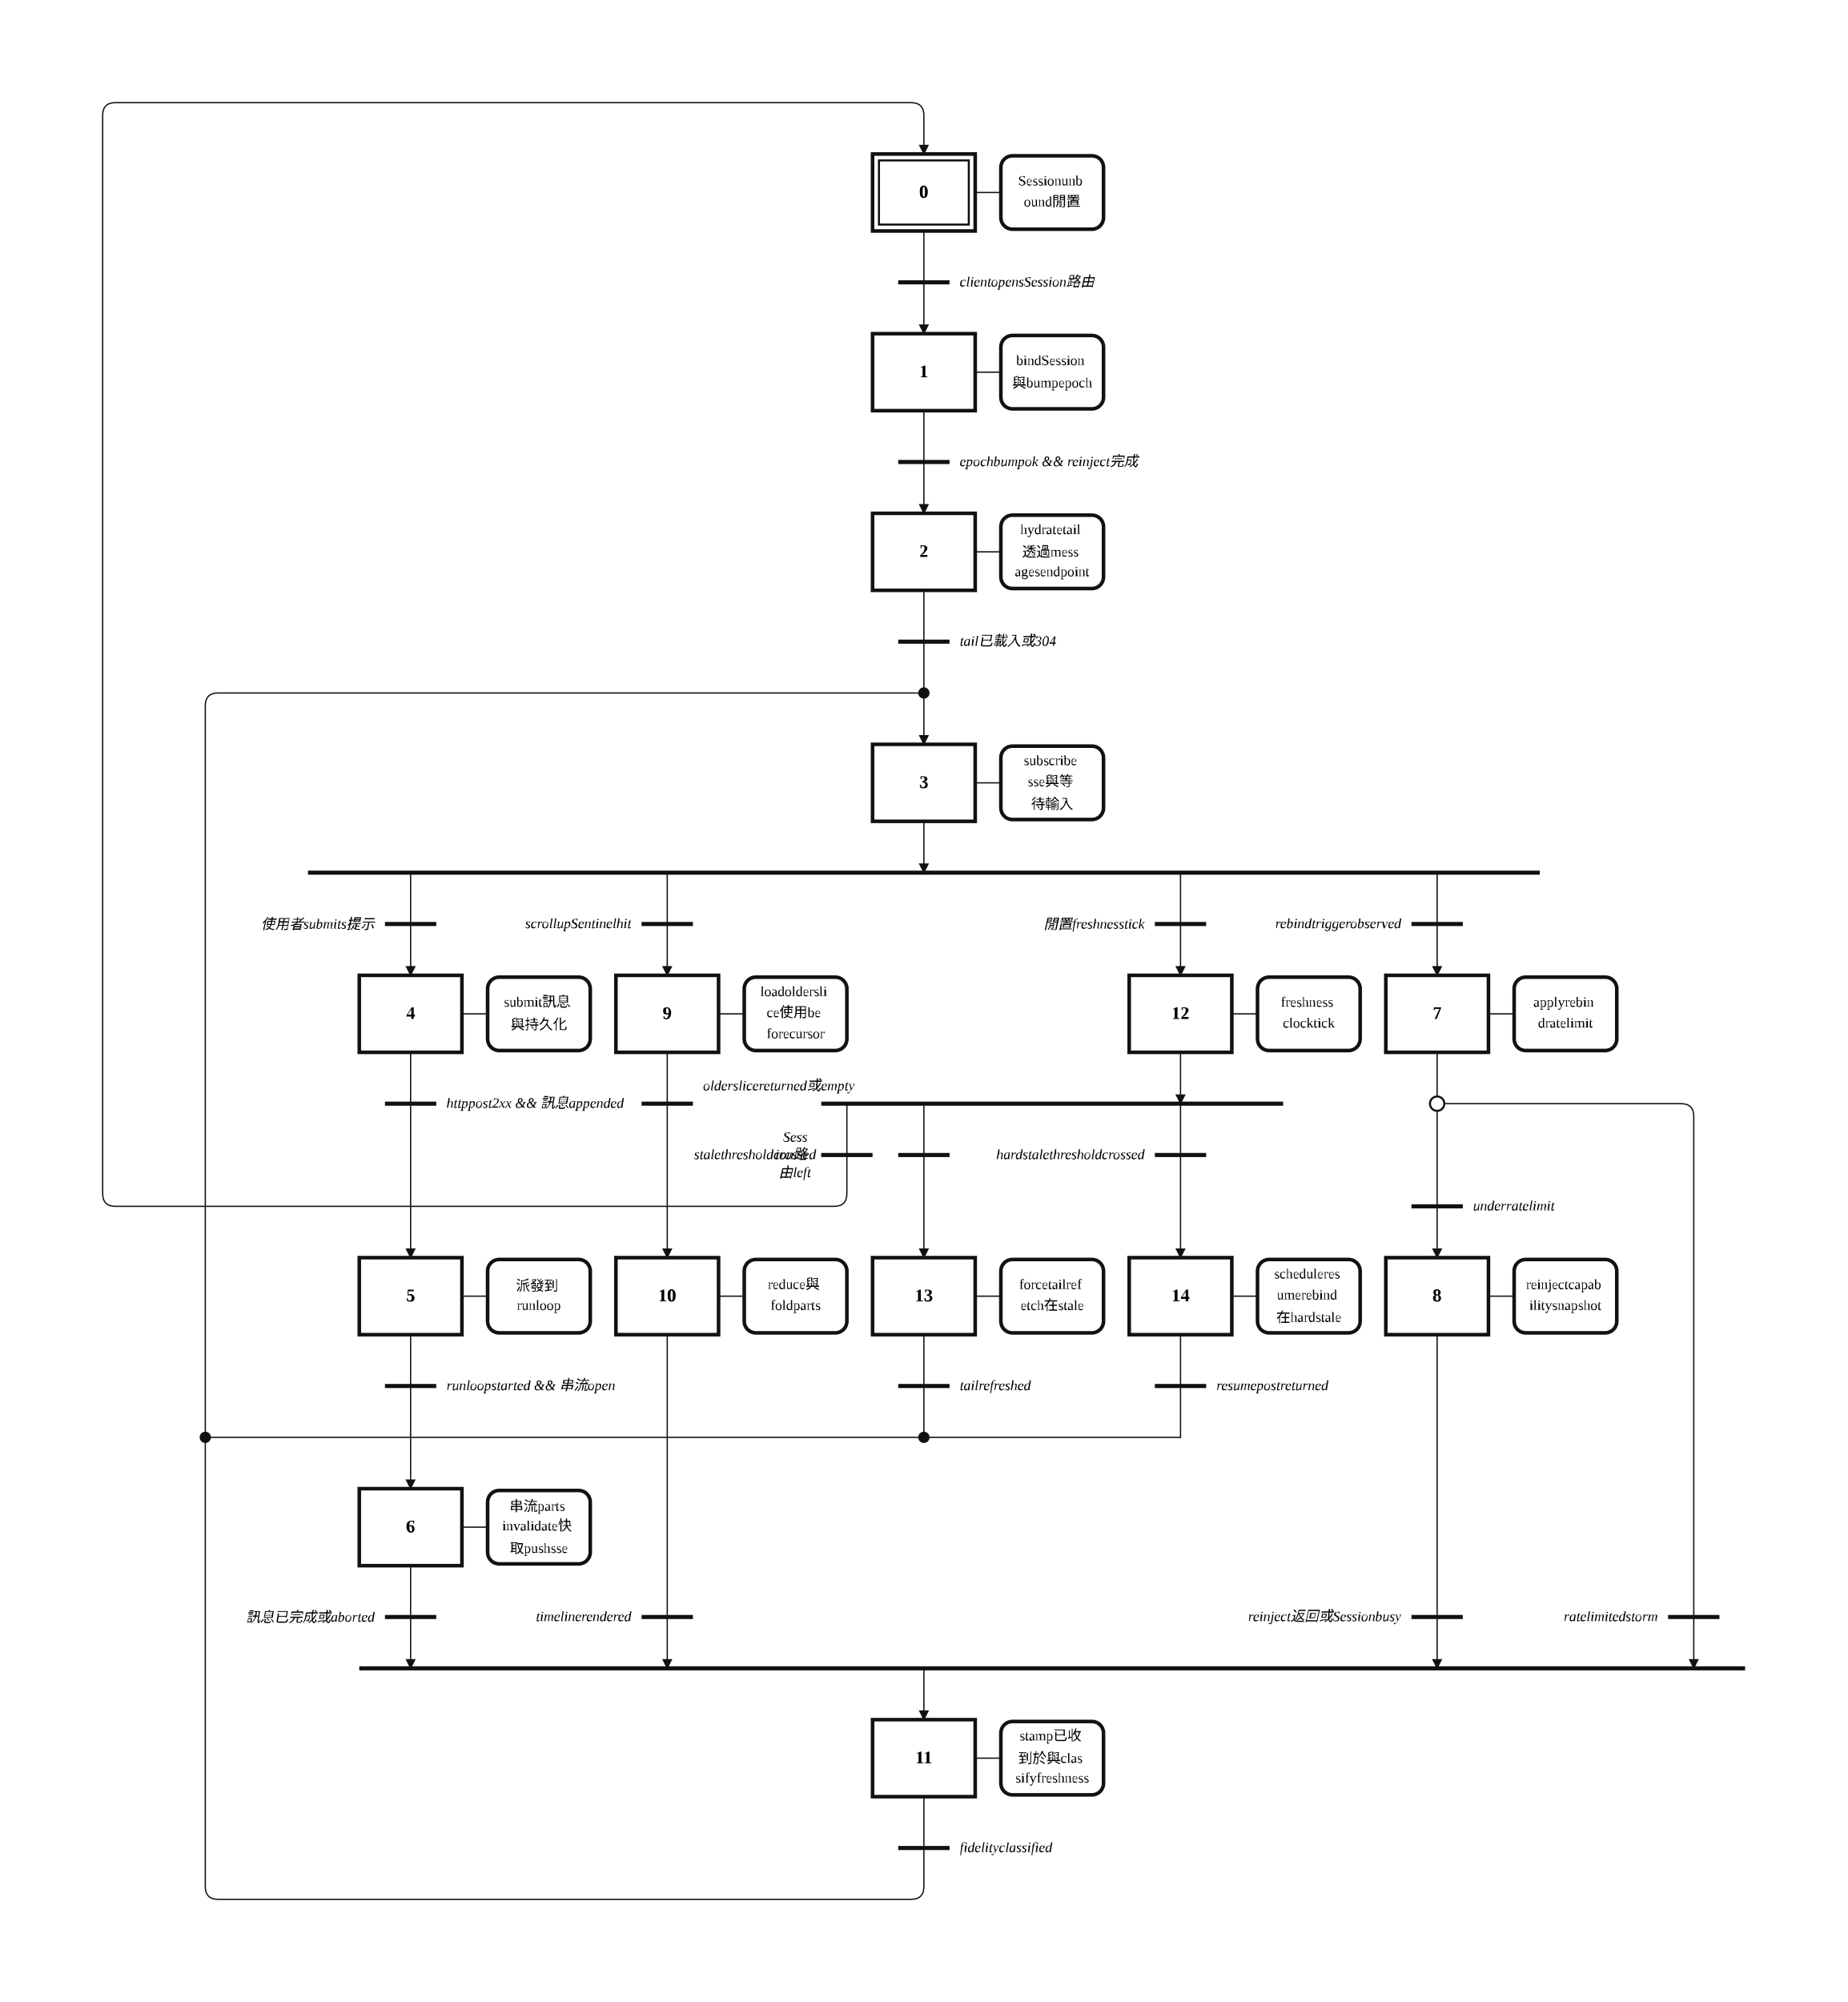
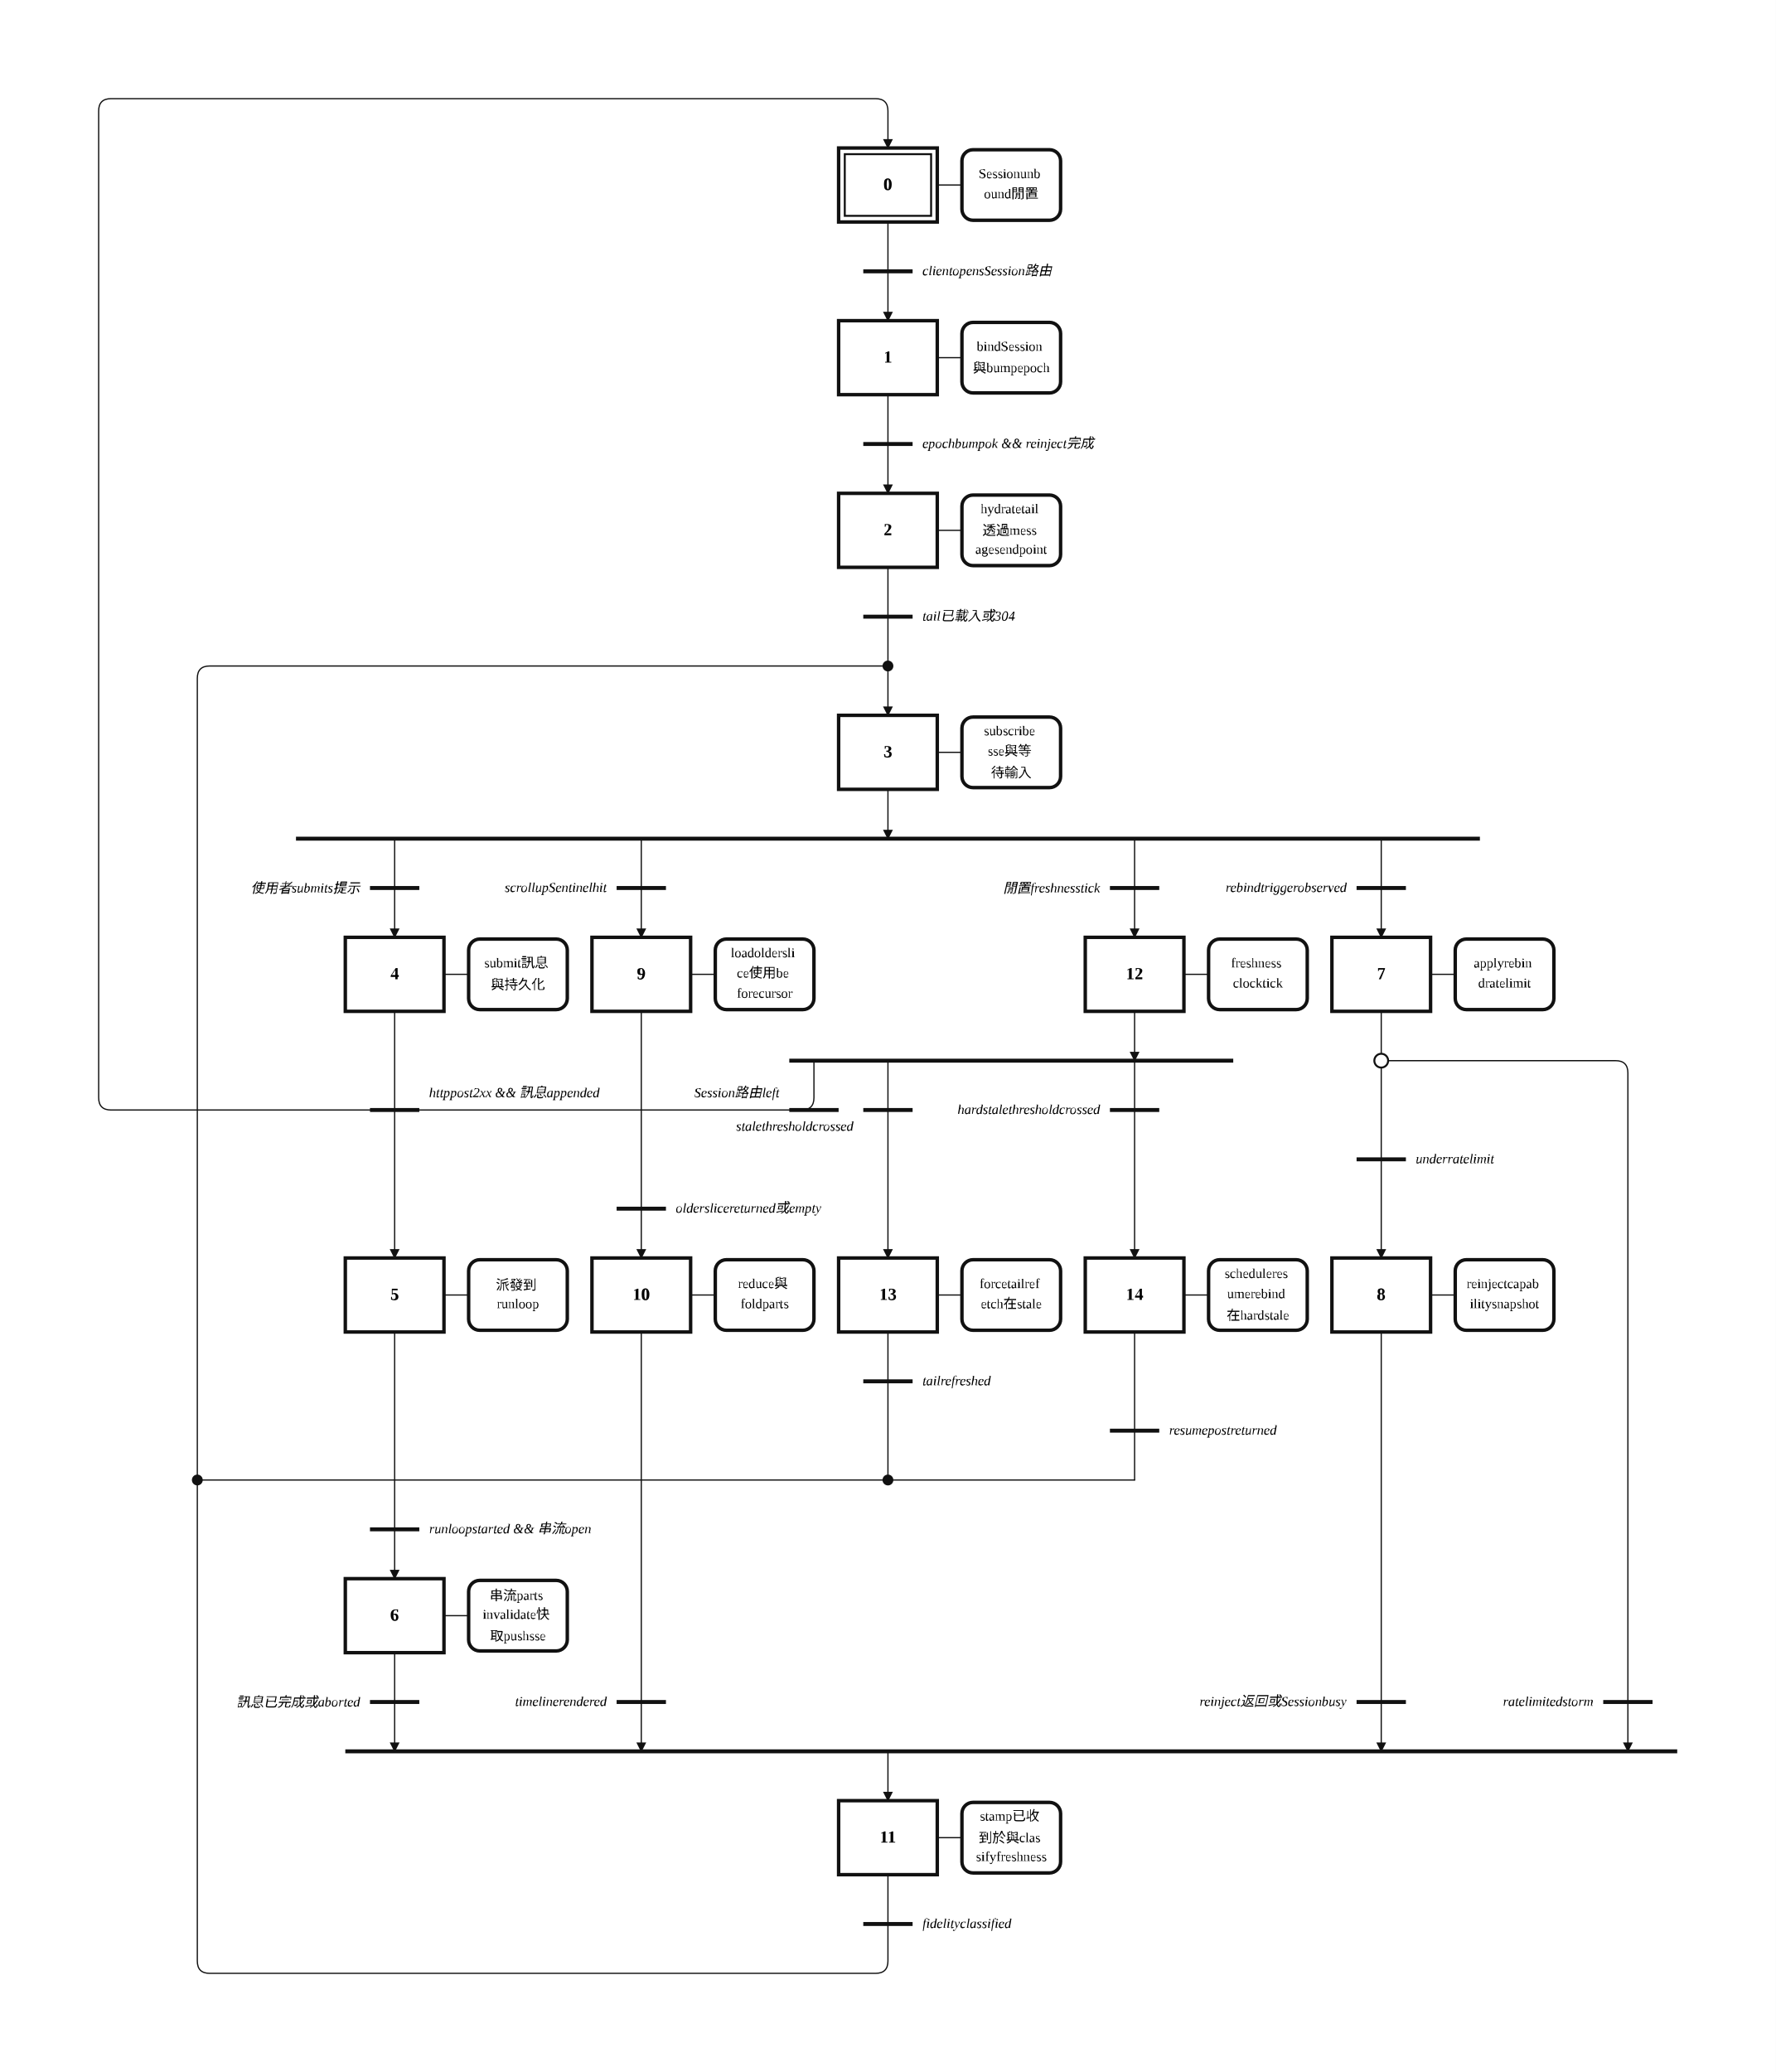
- <svg xmlns="http://www.w3.org/2000/svg" width="1440" height="1560" viewBox="-36.00 -2.00 72.00 78.00" role="img">
+ <svg xmlns="http://www.w3.org/2000/svg" width="1440" height="1680" viewBox="-36.00 -2.00 72.00 84.00" role="img">
  <style>
.step{fill:#fff;stroke:#111;stroke-width:.14}.step-inner{fill:none;stroke:#111;stroke-width:.08}
.action{fill:#fff;stroke:#111;stroke-width:.14}.gate{stroke:#111;stroke-width:.16}
.edge{fill:none;stroke:#111;stroke-width:.05;stroke-linecap:round;stroke-linejoin:round}.edge-arrow{marker-end:url(#arrow)}
.flyover-mask{stroke:#fff;stroke-width:.12;stroke-linecap:round}
.flyover{fill:none;stroke:#111;stroke-width:.05;stroke-linecap:round}
.junction{fill:#111;stroke:#111;stroke-width:0}.branch-junction{fill:#fff;stroke:#111;stroke-width:.08}
.assoc{stroke:#111;stroke-width:.05}.label{font:bold .7px 'Times New Roman', 'BiauKai', 'DFKai-SB', serif;text-anchor:middle;dominant-baseline:middle}
.action-label{font:.55px 'Times New Roman', 'BiauKai', 'DFKai-SB', serif;text-anchor:middle;dominant-baseline:middle}.gate-label{font:italic .55px 'Times New Roman', 'BiauKai', 'DFKai-SB', serif;text-anchor:start;dominant-baseline:middle}.gate-label-left{font:italic .55px 'Times New Roman', 'BiauKai', 'DFKai-SB', serif;text-anchor:end;dominant-baseline:middle}
</style>
  <defs>
    <marker id="arrow" markerWidth="0.4" markerHeight="0.4" refX="0.36" refY="0.2" orient="auto" markerUnits="userSpaceOnUse">
      <path d="M 0 0 L 0.4 0.2 L 0 0.4 z" fill="#111" />
    </marker>
  </defs>
-   <rect x="-36.00" y="-2.00" width="72.00" height="78.00" fill="white" />
+   <rect x="-36.00" y="-2.00" width="72.00" height="84.00" fill="white" />
  <path class="edge edge-arrow" d="M 0.00 23.00 L 0.00 27.00" />
  <path class="edge" d="M 0.00 7.00 L 0.00 9.00" />
  <path class="edge edge-arrow" d="M 0.00 9.00 L 0.00 11.00" />
  <path class="edge" d="M 0.00 14.00 L 0.00 16.00" />
  <path class="edge edge-arrow" d="M 0.00 16.00 L 0.00 18.00" />
  <path class="edge" d="M 0.00 21.00 L 0.00 23.00" />
  <path class="edge edge-arrow" d="M 0.00 30.00 L 0.00 32.00" />
  <path class="edge edge-arrow" d="M -20.00 32.00 L -20.00 36.00" />
  <path class="edge edge-arrow" d="M 20.00 32.00 L 20.00 36.00" />
  <path class="edge edge-arrow" d="M -10.00 32.00 L -10.00 36.00" />
  <path class="edge edge-arrow" d="M 10.00 32.00 L 10.00 36.00" />
-   <path class="edge" d="M -20.00 39.00 L -20.00 41.00" />
-   <path class="edge edge-arrow" d="M -20.00 41.00 L -20.00 47.00" />
-   <path class="edge" d="M -20.00 50.00 L -20.00 52.00" />
-   <path class="edge edge-arrow" d="M -20.00 52.00 L -20.00 56.00" />
-   <path class="edge edge-arrow" d="M -20.00 59.00 L -20.00 63.00" />
-   <path class="edge edge-arrow" d="M 0.00 63.00 L 0.00 65.00" />
+   <path class="edge" d="M -20.00 39.00 L -20.00 43.00" />
+   <path class="edge edge-arrow" d="M -20.00 43.00 L -20.00 49.00" />
+   <path class="edge" d="M -20.00 52.00 L -20.00 60.00" />
+   <path class="edge edge-arrow" d="M -20.00 60.00 L -20.00 62.00" />
+   <path class="edge edge-arrow" d="M -20.00 65.00 L -20.00 69.00" />
+   <path class="edge edge-arrow" d="M 0.00 69.00 L 0.00 71.00" />
  <path class="edge" d="M 20.00 39.00 L 20.00 41.00" />
  <path class="edge" d="M 20.00 41.00 L 20.00 45.00" />
-   <path class="edge edge-arrow" d="M 20.00 45.00 L 20.00 47.00" />
-   <path class="edge edge-arrow" d="M 20.00 41.00 L 29.50 41.00 Q 30.00 41.00 30.00 41.50 L 30.00 63.00" />
-   <path class="edge edge-arrow" d="M 20.00 50.00 L 20.00 63.00" />
-   <path class="edge" d="M -10.00 39.00 L -10.00 41.00" />
-   <path class="edge edge-arrow" d="M -10.00 41.00 L -10.00 47.00" />
-   <path class="edge edge-arrow" d="M -10.00 50.00 L -10.00 63.00" />
-   <path class="edge" d="M 0.00 68.00 L 0.00 70.00" />
-   <path class="edge" d="M 0.00 70.00 L 0.00 71.50 Q 0.00 72.00 -0.50 72.00 L -27.50 72.00 Q -28.00 72.00 -28.00 71.50 L -28.00 25.50 Q -28.00 25.00 -27.50 25.00 L 0.00 25.00" />
+   <path class="edge edge-arrow" d="M 20.00 45.00 L 20.00 49.00" />
+   <path class="edge edge-arrow" d="M 20.00 41.00 L 29.50 41.00 Q 30.00 41.00 30.00 41.50 L 30.00 69.00" />
+   <path class="edge edge-arrow" d="M 20.00 52.00 L 20.00 69.00" />
+   <path class="edge" d="M -10.00 39.00 L -10.00 47.00" />
+   <path class="edge edge-arrow" d="M -10.00 47.00 L -10.00 49.00" />
+   <path class="edge edge-arrow" d="M -10.00 52.00 L -10.00 69.00" />
+   <path class="edge" d="M 0.00 74.00 L 0.00 76.00" />
+   <path class="edge" d="M 0.00 76.00 L 0.00 77.50 Q 0.00 78.00 -0.50 78.00 L -27.50 78.00 Q -28.00 78.00 -28.00 77.50 L -28.00 25.50 Q -28.00 25.00 -27.50 25.00 L 0.00 25.00" />
  <path class="edge edge-arrow" d="M 10.00 39.00 L 10.00 41.00" />
-   <path class="edge edge-arrow" d="M 0.00 41.00 L 0.00 47.00" />
-   <path class="edge edge-arrow" d="M 10.00 41.00 L 10.00 47.00" />
-   <path class="edge edge-arrow" d="M -3.00 41.00 L -3.00 44.50 Q -3.00 45.00 -3.50 45.00 L -31.50 45.00 Q -32.00 45.00 -32.00 44.50 L -32.00 2.50 Q -32.00 2.00 -31.50 2.00 L -0.50 2.00 Q 0.00 2.00 0.00 2.50 L 0.00 4.00" />
-   <path class="edge" d="M 0.00 50.00 L 0.00 52.00" />
+   <path class="edge edge-arrow" d="M 0.00 41.00 L 0.00 49.00" />
+   <path class="edge edge-arrow" d="M 10.00 41.00 L 10.00 49.00" />
+   <path class="edge edge-arrow" d="M -3.00 41.00 L -3.00 42.50 Q -3.00 43.00 -3.50 43.00 L -31.50 43.00 Q -32.00 43.00 -32.00 42.50 L -32.00 2.50 Q -32.00 2.00 -31.50 2.00 L -0.50 2.00 Q 0.00 2.00 0.00 2.50 L 0.00 4.00" />
  <path class="edge" d="M 0.00 52.00 L 0.00 54.00" />
-   <path class="edge" d="M 0.00 54.00 L -28.00 54.00" />
-   <path class="edge" d="M 10.00 50.00 L 10.00 52.00" />
-   <path class="edge" d="M 10.00 52.00 L 10.00 54.00" />
-   <path class="edge" d="M 10.00 54.00 L 0.00 54.00" />
+   <path class="edge" d="M 0.00 54.00 L 0.00 58.00" />
+   <path class="edge" d="M 0.00 58.00 L -28.00 58.00" />
+   <path class="edge" d="M 10.00 52.00 L 10.00 56.00" />
+   <path class="edge" d="M 10.00 56.00 L 10.00 58.00" />
+   <path class="edge" d="M 10.00 58.00 L 0.00 58.00" />
  <rect class="step" x="-2.00" y="4.00" width="4.00" height="3.00" />
  <rect class="step-inner" x="-1.75" y="4.25" width="3.50" height="2.50" />
  <text class="label" x="0.00" y="5.50">0</text>
  <rect class="step" x="-2.00" y="11.00" width="4.00" height="3.00" />
  <text class="label" x="0.00" y="12.50">1</text>
  <rect class="step" x="-2.00" y="18.00" width="4.00" height="3.00" />
  <text class="label" x="0.00" y="19.50">2</text>
  <rect class="step" x="-2.00" y="27.00" width="4.00" height="3.00" />
  <text class="label" x="0.00" y="28.50">3</text>
  <rect class="step" x="-22.00" y="36.00" width="4.00" height="3.00" />
  <text class="label" x="-20.00" y="37.50">4</text>
-   <rect class="step" x="-22.00" y="47.00" width="4.00" height="3.00" />
-   <text class="label" x="-20.00" y="48.50">5</text>
-   <rect class="step" x="-22.00" y="56.00" width="4.00" height="3.00" />
-   <text class="label" x="-20.00" y="57.50">6</text>
+   <rect class="step" x="-22.00" y="49.00" width="4.00" height="3.00" />
+   <text class="label" x="-20.00" y="50.50">5</text>
+   <rect class="step" x="-22.00" y="62.00" width="4.00" height="3.00" />
+   <text class="label" x="-20.00" y="63.50">6</text>
  <rect class="step" x="18.00" y="36.00" width="4.00" height="3.00" />
  <text class="label" x="20.00" y="37.50">7</text>
-   <rect class="step" x="18.00" y="47.00" width="4.00" height="3.00" />
-   <text class="label" x="20.00" y="48.50">8</text>
+   <rect class="step" x="18.00" y="49.00" width="4.00" height="3.00" />
+   <text class="label" x="20.00" y="50.50">8</text>
  <rect class="step" x="-12.00" y="36.00" width="4.00" height="3.00" />
  <text class="label" x="-10.00" y="37.50">9</text>
-   <rect class="step" x="-12.00" y="47.00" width="4.00" height="3.00" />
-   <text class="label" x="-10.00" y="48.50">10</text>
-   <rect class="step" x="-2.00" y="65.00" width="4.00" height="3.00" />
-   <text class="label" x="0.00" y="66.50">11</text>
+   <rect class="step" x="-12.00" y="49.00" width="4.00" height="3.00" />
+   <text class="label" x="-10.00" y="50.50">10</text>
+   <rect class="step" x="-2.00" y="71.00" width="4.00" height="3.00" />
+   <text class="label" x="0.00" y="72.50">11</text>
  <rect class="step" x="8.00" y="36.00" width="4.00" height="3.00" />
  <text class="label" x="10.00" y="37.50">12</text>
-   <rect class="step" x="-2.00" y="47.00" width="4.00" height="3.00" />
-   <text class="label" x="0.00" y="48.50">13</text>
-   <rect class="step" x="8.00" y="47.00" width="4.00" height="3.00" />
-   <text class="label" x="10.00" y="48.50">14</text>
+   <rect class="step" x="-2.00" y="49.00" width="4.00" height="3.00" />
+   <text class="label" x="0.00" y="50.50">13</text>
+   <rect class="step" x="8.00" y="49.00" width="4.00" height="3.00" />
+   <text class="label" x="10.00" y="50.50">14</text>
  <line class="assoc" x1="2.00" y1="5.50" x2="3.00" y2="5.50" />
  <rect class="action" x="3.00" y="4.07" width="4.00" height="2.86" rx="0.45" ry="0.45" />
  <text class="action-label" x="5.00" y="5.09">
    <tspan x="5.00" dy="0">Sessionunb</tspan>
    <tspan x="5.00" dy="0.82">ound閒置</tspan>
  </text>
  <line class="assoc" x1="2.00" y1="12.50" x2="3.00" y2="12.50" />
  <rect class="action" x="3.00" y="11.07" width="4.00" height="2.86" rx="0.45" ry="0.45" />
  <text class="action-label" x="5.00" y="12.09">
    <tspan x="5.00" dy="0">bindSession</tspan>
    <tspan x="5.00" dy="0.82">與bumpepoch</tspan>
  </text>
  <line class="assoc" x1="2.00" y1="19.50" x2="3.00" y2="19.50" />
  <rect class="action" x="3.00" y="18.07" width="4.00" height="2.86" rx="0.45" ry="0.45" />
  <text class="action-label" x="5.00" y="18.68">
    <tspan x="5.00" dy="0">hydratetail</tspan>
    <tspan x="5.00" dy="0.82">透過mess</tspan>
    <tspan x="5.00" dy="0.82">agesendpoint</tspan>
  </text>
  <line class="assoc" x1="2.00" y1="28.50" x2="3.00" y2="28.50" />
  <rect class="action" x="3.00" y="27.07" width="4.00" height="2.86" rx="0.45" ry="0.45" />
  <text class="action-label" x="5.00" y="27.68">
    <tspan x="5.00" dy="0">subscribe</tspan>
    <tspan x="5.00" dy="0.82">sse與等</tspan>
    <tspan x="5.00" dy="0.82">待輸入</tspan>
  </text>
  <line class="assoc" x1="-18.00" y1="37.50" x2="-17.00" y2="37.50" />
  <rect class="action" x="-17.00" y="36.07" width="4.00" height="2.86" rx="0.45" ry="0.45" />
  <text class="action-label" x="-15.00" y="37.09">
    <tspan x="-15.00" dy="0">submit訊息</tspan>
    <tspan x="-15.00" dy="0.82">與持久化</tspan>
  </text>
-   <line class="assoc" x1="-18.00" y1="48.50" x2="-17.00" y2="48.50" />
-   <rect class="action" x="-17.00" y="47.07" width="4.00" height="2.86" rx="0.45" ry="0.45" />
-   <text class="action-label" x="-15.00" y="48.09">
+   <line class="assoc" x1="-18.00" y1="50.50" x2="-17.00" y2="50.50" />
+   <rect class="action" x="-17.00" y="49.07" width="4.00" height="2.86" rx="0.45" ry="0.45" />
+   <text class="action-label" x="-15.00" y="50.09">
    <tspan x="-15.00" dy="0">派發到</tspan>
    <tspan x="-15.00" dy="0.82">runloop</tspan>
  </text>
-   <line class="assoc" x1="-18.00" y1="57.50" x2="-17.00" y2="57.50" />
-   <rect class="action" x="-17.00" y="56.07" width="4.00" height="2.86" rx="0.45" ry="0.45" />
-   <text class="action-label" x="-15.00" y="56.68">
+   <line class="assoc" x1="-18.00" y1="63.50" x2="-17.00" y2="63.50" />
+   <rect class="action" x="-17.00" y="62.07" width="4.00" height="2.86" rx="0.45" ry="0.45" />
+   <text class="action-label" x="-15.00" y="62.68">
    <tspan x="-15.00" dy="0">串流parts</tspan>
    <tspan x="-15.00" dy="0.82">invalidate快</tspan>
    <tspan x="-15.00" dy="0.82">取pushsse</tspan>
  </text>
  <line class="assoc" x1="22.00" y1="37.50" x2="23.00" y2="37.50" />
  <rect class="action" x="23.00" y="36.07" width="4.00" height="2.86" rx="0.45" ry="0.45" />
  <text class="action-label" x="25.00" y="37.09">
    <tspan x="25.00" dy="0">applyrebin</tspan>
    <tspan x="25.00" dy="0.82">dratelimit</tspan>
  </text>
-   <line class="assoc" x1="22.00" y1="48.50" x2="23.00" y2="48.50" />
-   <rect class="action" x="23.00" y="47.07" width="4.00" height="2.86" rx="0.45" ry="0.45" />
-   <text class="action-label" x="25.00" y="48.09">
+   <line class="assoc" x1="22.00" y1="50.50" x2="23.00" y2="50.50" />
+   <rect class="action" x="23.00" y="49.07" width="4.00" height="2.86" rx="0.45" ry="0.45" />
+   <text class="action-label" x="25.00" y="50.09">
    <tspan x="25.00" dy="0">reinjectcapab</tspan>
    <tspan x="25.00" dy="0.82">ilitysnapshot</tspan>
  </text>
  <line class="assoc" x1="-8.00" y1="37.50" x2="-7.00" y2="37.50" />
  <rect class="action" x="-7.00" y="36.07" width="4.00" height="2.86" rx="0.45" ry="0.45" />
  <text class="action-label" x="-5.00" y="36.68">
    <tspan x="-5.00" dy="0">loadoldersli</tspan>
    <tspan x="-5.00" dy="0.82">ce使用be</tspan>
    <tspan x="-5.00" dy="0.82">forecursor</tspan>
  </text>
-   <line class="assoc" x1="-8.00" y1="48.50" x2="-7.00" y2="48.50" />
-   <rect class="action" x="-7.00" y="47.07" width="4.00" height="2.86" rx="0.45" ry="0.45" />
-   <text class="action-label" x="-5.00" y="48.09">
+   <line class="assoc" x1="-8.00" y1="50.50" x2="-7.00" y2="50.50" />
+   <rect class="action" x="-7.00" y="49.07" width="4.00" height="2.86" rx="0.45" ry="0.45" />
+   <text class="action-label" x="-5.00" y="50.09">
    <tspan x="-5.00" dy="0">reduce與</tspan>
    <tspan x="-5.00" dy="0.82">foldparts</tspan>
  </text>
-   <line class="assoc" x1="2.00" y1="66.50" x2="3.00" y2="66.50" />
-   <rect class="action" x="3.00" y="65.07" width="4.00" height="2.86" rx="0.45" ry="0.45" />
-   <text class="action-label" x="5.00" y="65.68">
+   <line class="assoc" x1="2.00" y1="72.50" x2="3.00" y2="72.50" />
+   <rect class="action" x="3.00" y="71.07" width="4.00" height="2.86" rx="0.45" ry="0.45" />
+   <text class="action-label" x="5.00" y="71.68">
    <tspan x="5.00" dy="0">stamp已收</tspan>
    <tspan x="5.00" dy="0.82">到於與clas</tspan>
    <tspan x="5.00" dy="0.82">sifyfreshness</tspan>
  </text>
  <line class="assoc" x1="12.00" y1="37.50" x2="13.00" y2="37.50" />
  <rect class="action" x="13.00" y="36.07" width="4.00" height="2.86" rx="0.45" ry="0.45" />
  <text class="action-label" x="15.00" y="37.09">
    <tspan x="15.00" dy="0">freshness</tspan>
    <tspan x="15.00" dy="0.82">clocktick</tspan>
  </text>
-   <line class="assoc" x1="2.00" y1="48.50" x2="3.00" y2="48.50" />
-   <rect class="action" x="3.00" y="47.07" width="4.00" height="2.86" rx="0.45" ry="0.45" />
-   <text class="action-label" x="5.00" y="48.09">
+   <line class="assoc" x1="2.00" y1="50.50" x2="3.00" y2="50.50" />
+   <rect class="action" x="3.00" y="49.07" width="4.00" height="2.86" rx="0.45" ry="0.45" />
+   <text class="action-label" x="5.00" y="50.09">
    <tspan x="5.00" dy="0">forcetailref</tspan>
    <tspan x="5.00" dy="0.82">etch在stale</tspan>
  </text>
-   <line class="assoc" x1="12.00" y1="48.50" x2="13.00" y2="48.50" />
-   <rect class="action" x="13.00" y="47.07" width="4.00" height="2.86" rx="0.45" ry="0.45" />
-   <text class="action-label" x="15.00" y="47.68">
+   <line class="assoc" x1="12.00" y1="50.50" x2="13.00" y2="50.50" />
+   <rect class="action" x="13.00" y="49.07" width="4.00" height="2.86" rx="0.45" ry="0.45" />
+   <text class="action-label" x="15.00" y="49.68">
    <tspan x="15.00" dy="0">scheduleres</tspan>
    <tspan x="15.00" dy="0.82">umerebind</tspan>
    <tspan x="15.00" dy="0.82">在hardstale</tspan>
  </text>
  <line class="gate" x1="-1.00" y1="9.00" x2="1.00" y2="9.00" />
  <text class="gate-label" x="1.40" y="9.00">
    <tspan x="1.40" dy="0">clientopensSession路由</tspan>
  </text>
  <line class="gate" x1="-1.00" y1="16.00" x2="1.00" y2="16.00" />
  <text class="gate-label" x="1.40" y="16.00">
    <tspan x="1.40" dy="0">epochbumpok &amp;&amp; reinject完成</tspan>
  </text>
  <line class="gate" x1="-1.00" y1="23.00" x2="1.00" y2="23.00" />
  <text class="gate-label" x="1.40" y="23.00">
    <tspan x="1.40" dy="0">tail已載入或304</tspan>
  </text>
  <line class="gate" x1="-24.00" y1="32.00" x2="24.00" y2="32.00" />
-   <line class="gate" x1="-21.00" y1="41.00" x2="-19.00" y2="41.00" />
-   <text class="gate-label" x="-18.60" y="41.00">
+   <line class="gate" x1="-21.00" y1="43.00" x2="-19.00" y2="43.00" />
+   <text class="gate-label" x="-18.60" y="42.32">
    <tspan x="-18.60" dy="0">httppost2xx &amp;&amp; 訊息appended</tspan>
  </text>
-   <line class="gate" x1="-21.00" y1="52.00" x2="-19.00" y2="52.00" />
-   <text class="gate-label" x="-18.60" y="52.00">
+   <line class="gate" x1="-21.00" y1="60.00" x2="-19.00" y2="60.00" />
+   <text class="gate-label" x="-18.60" y="60.00">
    <tspan x="-18.60" dy="0">runloopstarted &amp;&amp; 串流open</tspan>
  </text>
-   <line class="gate" x1="-22.00" y1="63.00" x2="32.00" y2="63.00" />
+   <line class="gate" x1="-22.00" y1="69.00" x2="32.00" y2="69.00" />
  <line class="gate" x1="19.00" y1="45.00" x2="21.00" y2="45.00" />
  <text class="gate-label" x="21.40" y="45.00">
    <tspan x="21.40" dy="0">underratelimit</tspan>
  </text>
-   <line class="gate" x1="-11.00" y1="41.00" x2="-9.00" y2="41.00" />
-   <text class="gate-label" x="-8.60" y="40.32">
+   <line class="gate" x1="-11.00" y1="47.00" x2="-9.00" y2="47.00" />
+   <text class="gate-label" x="-8.60" y="47.00">
    <tspan x="-8.60" dy="0">olderslicereturned或empty</tspan>
  </text>
-   <line class="gate" x1="-1.00" y1="70.00" x2="1.00" y2="70.00" />
-   <text class="gate-label" x="1.40" y="70.00">
+   <line class="gate" x1="-1.00" y1="76.00" x2="1.00" y2="76.00" />
+   <text class="gate-label" x="1.40" y="76.00">
    <tspan x="1.40" dy="0">fidelityclassified</tspan>
  </text>
  <line class="gate" x1="-4.00" y1="41.00" x2="14.00" y2="41.00" />
-   <line class="gate" x1="-1.00" y1="52.00" x2="1.00" y2="52.00" />
-   <text class="gate-label" x="1.40" y="52.00">
+   <line class="gate" x1="-1.00" y1="54.00" x2="1.00" y2="54.00" />
+   <text class="gate-label" x="1.40" y="54.00">
    <tspan x="1.40" dy="0">tailrefreshed</tspan>
  </text>
-   <line class="gate" x1="9.00" y1="52.00" x2="11.00" y2="52.00" />
-   <text class="gate-label" x="11.40" y="52.00">
+   <line class="gate" x1="9.00" y1="56.00" x2="11.00" y2="56.00" />
+   <text class="gate-label" x="11.40" y="56.00">
    <tspan x="11.40" dy="0">resumepostreturned</tspan>
  </text>
  <line class="gate" x1="-21.00" y1="34.00" x2="-19.00" y2="34.00" />
  <text class="gate-label-left" x="-21.40" y="34.00">
    <tspan x="-21.40" dy="0">使用者submits提示</tspan>
  </text>
  <line class="gate" x1="19.00" y1="34.00" x2="21.00" y2="34.00" />
  <text class="gate-label-left" x="18.60" y="34.00">
    <tspan x="18.60" dy="0">rebindtriggerobserved</tspan>
  </text>
  <line class="gate" x1="-11.00" y1="34.00" x2="-9.00" y2="34.00" />
  <text class="gate-label-left" x="-11.40" y="34.00">
    <tspan x="-11.40" dy="0">scrollupSentinelhit</tspan>
  </text>
  <line class="gate" x1="9.00" y1="34.00" x2="11.00" y2="34.00" />
  <text class="gate-label-left" x="8.60" y="34.00">
    <tspan x="8.60" dy="0">閒置freshnesstick</tspan>
  </text>
-   <line class="gate" x1="-21.00" y1="61.00" x2="-19.00" y2="61.00" />
-   <text class="gate-label-left" x="-21.40" y="61.00">
+   <line class="gate" x1="-21.00" y1="67.00" x2="-19.00" y2="67.00" />
+   <text class="gate-label-left" x="-21.40" y="67.00">
    <tspan x="-21.40" dy="0">訊息已完成或aborted</tspan>
  </text>
-   <line class="gate" x1="29.00" y1="61.00" x2="31.00" y2="61.00" />
-   <text class="gate-label-left" x="28.60" y="61.00">
+   <line class="gate" x1="29.00" y1="67.00" x2="31.00" y2="67.00" />
+   <text class="gate-label-left" x="28.60" y="67.00">
    <tspan x="28.60" dy="0">ratelimitedstorm</tspan>
  </text>
-   <line class="gate" x1="19.00" y1="61.00" x2="21.00" y2="61.00" />
-   <text class="gate-label-left" x="18.60" y="61.00">
+   <line class="gate" x1="19.00" y1="67.00" x2="21.00" y2="67.00" />
+   <text class="gate-label-left" x="18.60" y="67.00">
    <tspan x="18.60" dy="0">reinject返回或Sessionbusy</tspan>
  </text>
-   <line class="gate" x1="-11.00" y1="61.00" x2="-9.00" y2="61.00" />
-   <text class="gate-label-left" x="-11.40" y="61.00">
+   <line class="gate" x1="-11.00" y1="67.00" x2="-9.00" y2="67.00" />
+   <text class="gate-label-left" x="-11.40" y="67.00">
    <tspan x="-11.40" dy="0">timelinerendered</tspan>
  </text>
  <line class="gate" x1="-1.00" y1="43.00" x2="1.00" y2="43.00" />
-   <text class="gate-label-left" x="-4.20" y="43.00">
-     <tspan x="-4.20" dy="0">stalethresholdcrossed</tspan>
+   <text class="gate-label-left" x="-1.40" y="43.68">
+     <tspan x="-1.40" dy="0">stalethresholdcrossed</tspan>
  </text>
  <line class="gate" x1="9.00" y1="43.00" x2="11.00" y2="43.00" />
  <text class="gate-label-left" x="8.60" y="43.00">
    <tspan x="8.60" dy="0">hardstalethresholdcrossed</tspan>
  </text>
  <line class="gate" x1="-4.00" y1="43.00" x2="-2.00" y2="43.00" />
  <text class="gate-label-left" x="-4.40" y="42.32">
-     <tspan x="-4.40" dy="0">Sess</tspan>
-     <tspan x="-4.40" dy="0.68">ion路</tspan>
-     <tspan x="-4.40" dy="0.68">由left</tspan>
+     <tspan x="-4.40" dy="0">Session路由left</tspan>
  </text>
  <circle class="junction" cx="0.00" cy="25.00" r="0.22" />
-   <circle class="junction" cx="-28.00" cy="54.00" r="0.22" />
-   <circle class="junction" cx="0.00" cy="54.00" r="0.22" />
+   <circle class="junction" cx="-28.00" cy="58.00" r="0.22" />
+   <circle class="junction" cx="0.00" cy="58.00" r="0.22" />
  <circle class="branch-junction" cx="20.00" cy="41.00" r="0.28" />
</svg>
